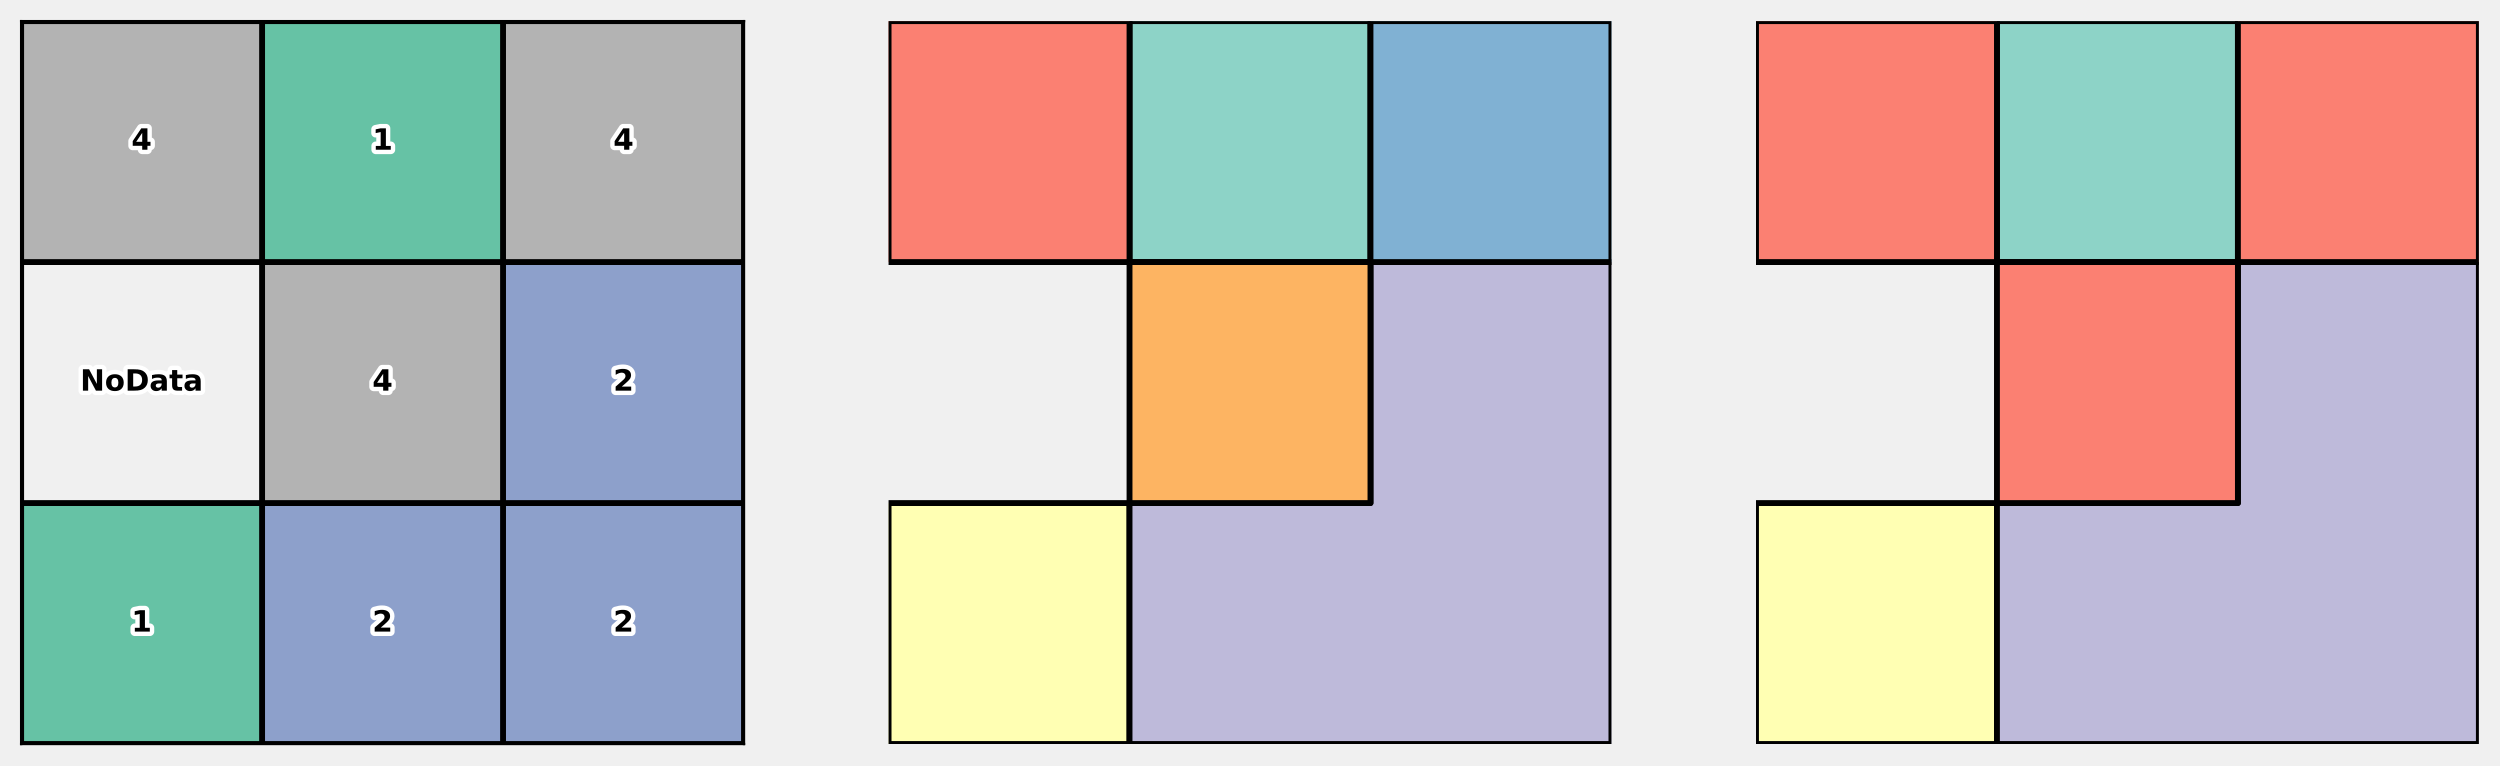
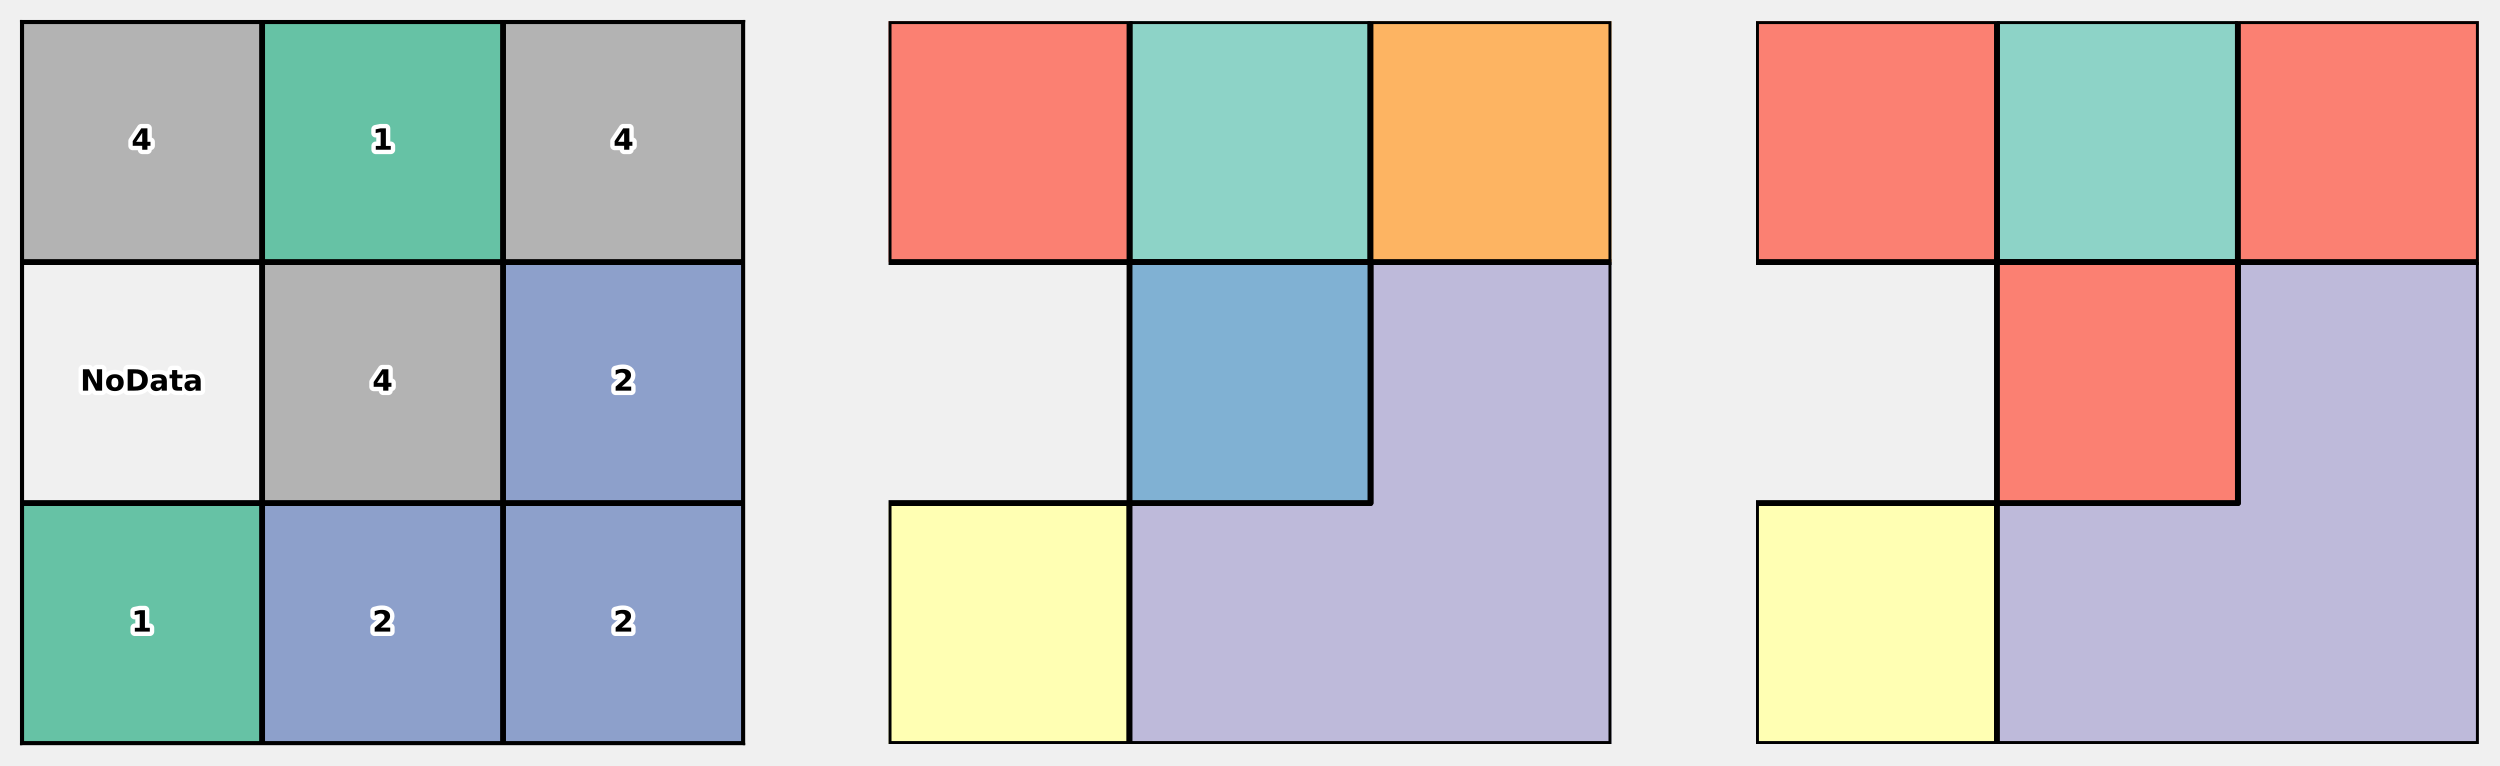
<svg xmlns="http://www.w3.org/2000/svg" width="851.4pt" height="260.576pt" viewBox="0 0 851.4 260.576" version="1.1">
  <defs>
    <style type="text/css">*{stroke-linejoin: round; stroke-linecap: butt}</style>
  </defs>
  <g id="figure_1">
    <g id="patch_1">
      <path d="M 0 260.576  L 851.4 260.576  L 851.4 0  L 0 0  L 0 260.576  z " style="fill: none" />
    </g>
    <g id="axes_1">
      <g id="patch_2">
        <path d="M 7.2 253.376  L 253.376 253.376  L 253.376 7.2  L 7.2 7.2  L 7.2 253.376  z " style="fill: none" />
      </g>
-       <g id="PolyCollection_1">
-         <path d="M 7.2 7.2  L 7.2 89.259  L 89.259 89.259  L 89.259 7.2  L 7.2 7.2  z " clip-path="url(#p9640dc455f)" style="fill: #b3b3b3" />
-         <path d="M 89.259 7.2  L 89.259 89.259  L 171.318 89.259  L 171.318 7.2  L 89.259 7.2  z " clip-path="url(#p9640dc455f)" style="fill: #66c2a5" />
-         <path d="M 171.318 7.2  L 171.318 89.259  L 253.376 89.259  L 253.376 7.2  L 171.318 7.2  z " clip-path="url(#p9640dc455f)" style="fill: #b3b3b3" />
-         <path d="M 89.259 89.259  L 89.259 171.318  L 171.318 171.318  L 171.318 89.259  L 89.259 89.259  z " clip-path="url(#p9640dc455f)" style="fill: #b3b3b3" />
-         <path d="M 171.318 89.259  L 171.318 171.318  L 253.376 171.318  L 253.376 89.259  L 171.318 89.259  z " clip-path="url(#p9640dc455f)" style="fill: #8da0cb" />
-         <path d="M 7.2 171.318  L 7.2 253.376  L 89.259 253.376  L 89.259 171.318  L 7.2 171.318  z " clip-path="url(#p9640dc455f)" style="fill: #66c2a5" />
-         <path d="M 89.259 171.318  L 89.259 253.376  L 171.318 253.376  L 171.318 171.318  L 89.259 171.318  z " clip-path="url(#p9640dc455f)" style="fill: #8da0cb" />
-         <path d="M 171.318 171.318  L 171.318 253.376  L 253.376 253.376  L 253.376 171.318  L 171.318 171.318  z " clip-path="url(#p9640dc455f)" style="fill: #8da0cb" />
+       <g id="PolyQuadMesh_1">
+         <path d="M 7.2 7.2  L 7.2 89.259  L 89.259 89.259  L 89.259 7.2  L 7.2 7.2  z " clip-path="url(#p75763c4fdb)" style="fill: #b3b3b3" />
+         <path d="M 89.259 7.2  L 89.259 89.259  L 171.318 89.259  L 171.318 7.2  L 89.259 7.2  z " clip-path="url(#p75763c4fdb)" style="fill: #66c2a5" />
+         <path d="M 171.318 7.2  L 171.318 89.259  L 253.376 89.259  L 253.376 7.2  L 171.318 7.2  z " clip-path="url(#p75763c4fdb)" style="fill: #b3b3b3" />
+         <path d="M 89.259 89.259  L 89.259 171.318  L 171.318 171.318  L 171.318 89.259  L 89.259 89.259  z " clip-path="url(#p75763c4fdb)" style="fill: #b3b3b3" />
+         <path d="M 171.318 89.259  L 171.318 171.318  L 253.376 171.318  L 253.376 89.259  L 171.318 89.259  z " clip-path="url(#p75763c4fdb)" style="fill: #8da0cb" />
+         <path d="M 7.2 171.318  L 7.2 253.376  L 89.259 253.376  L 89.259 171.318  L 7.2 171.318  z " clip-path="url(#p75763c4fdb)" style="fill: #66c2a5" />
+         <path d="M 89.259 171.318  L 89.259 253.376  L 171.318 253.376  L 171.318 171.318  L 89.259 171.318  z " clip-path="url(#p75763c4fdb)" style="fill: #8da0cb" />
+         <path d="M 171.318 171.318  L 171.318 253.376  L 253.376 253.376  L 253.376 171.318  L 171.318 171.318  z " clip-path="url(#p75763c4fdb)" style="fill: #8da0cb" />
      </g>
      <g id="matplotlib.axis_1">
        <g id="xtick_1">
          <g id="line2d_1">
-             <path d="M 7.2 253.376  L 7.2 7.2  " clip-path="url(#p9640dc455f)" style="fill: none; stroke: #000000; stroke-width: 2; stroke-linecap: square" />
+             <path d="M 7.2 253.376  L 7.2 7.2  " clip-path="url(#p75763c4fdb)" style="fill: none; stroke: #000000; stroke-width: 2; stroke-linecap: square" />
          </g>
          <g id="line2d_2" />
        </g>
        <g id="xtick_2">
          <g id="line2d_3">
-             <path d="M 89.259 253.376  L 89.259 7.2  " clip-path="url(#p9640dc455f)" style="fill: none; stroke: #000000; stroke-width: 2; stroke-linecap: square" />
+             <path d="M 89.259 253.376  L 89.259 7.2  " clip-path="url(#p75763c4fdb)" style="fill: none; stroke: #000000; stroke-width: 2; stroke-linecap: square" />
          </g>
          <g id="line2d_4" />
        </g>
        <g id="xtick_3">
          <g id="line2d_5">
-             <path d="M 171.318 253.376  L 171.318 7.2  " clip-path="url(#p9640dc455f)" style="fill: none; stroke: #000000; stroke-width: 2; stroke-linecap: square" />
+             <path d="M 171.318 253.376  L 171.318 7.2  " clip-path="url(#p75763c4fdb)" style="fill: none; stroke: #000000; stroke-width: 2; stroke-linecap: square" />
          </g>
          <g id="line2d_6" />
        </g>
        <g id="xtick_4">
          <g id="line2d_7">
-             <path d="M 253.376 253.376  L 253.376 7.2  " clip-path="url(#p9640dc455f)" style="fill: none; stroke: #000000; stroke-width: 2; stroke-linecap: square" />
+             <path d="M 253.376 253.376  L 253.376 7.2  " clip-path="url(#p75763c4fdb)" style="fill: none; stroke: #000000; stroke-width: 2; stroke-linecap: square" />
          </g>
          <g id="line2d_8" />
        </g>
      </g>
      <g id="matplotlib.axis_2">
        <g id="ytick_1">
          <g id="line2d_9">
-             <path d="M 7.2 7.2  L 253.376 7.2  " clip-path="url(#p9640dc455f)" style="fill: none; stroke: #000000; stroke-width: 2; stroke-linecap: square" />
+             <path d="M 7.2 7.2  L 253.376 7.2  " clip-path="url(#p75763c4fdb)" style="fill: none; stroke: #000000; stroke-width: 2; stroke-linecap: square" />
          </g>
          <g id="line2d_10" />
        </g>
        <g id="ytick_2">
          <g id="line2d_11">
-             <path d="M 7.2 89.259  L 253.376 89.259  " clip-path="url(#p9640dc455f)" style="fill: none; stroke: #000000; stroke-width: 2; stroke-linecap: square" />
+             <path d="M 7.2 89.259  L 253.376 89.259  " clip-path="url(#p75763c4fdb)" style="fill: none; stroke: #000000; stroke-width: 2; stroke-linecap: square" />
          </g>
          <g id="line2d_12" />
        </g>
        <g id="ytick_3">
          <g id="line2d_13">
-             <path d="M 7.2 171.318  L 253.376 171.318  " clip-path="url(#p9640dc455f)" style="fill: none; stroke: #000000; stroke-width: 2; stroke-linecap: square" />
+             <path d="M 7.2 171.318  L 253.376 171.318  " clip-path="url(#p75763c4fdb)" style="fill: none; stroke: #000000; stroke-width: 2; stroke-linecap: square" />
          </g>
          <g id="line2d_14" />
        </g>
        <g id="ytick_4">
          <g id="line2d_15">
-             <path d="M 7.2 253.376  L 253.376 253.376  " clip-path="url(#p9640dc455f)" style="fill: none; stroke: #000000; stroke-width: 2; stroke-linecap: square" />
+             <path d="M 7.2 253.376  L 253.376 253.376  " clip-path="url(#p75763c4fdb)" style="fill: none; stroke: #000000; stroke-width: 2; stroke-linecap: square" />
          </g>
          <g id="line2d_16" />
        </g>
      </g>
      <g id="patch_3">
        <path d="M 7.2 253.376  L 7.2 7.2  " style="fill: none; stroke: #000000; stroke-width: 0.8; stroke-linejoin: miter; stroke-linecap: square" />
      </g>
      <g id="patch_4">
        <path d="M 253.376 253.376  L 253.376 7.2  " style="fill: none; stroke: #000000; stroke-width: 0.8; stroke-linejoin: miter; stroke-linecap: square" />
      </g>
      <g id="patch_5">
        <path d="M 7.2 253.376  L 253.376 253.376  " style="fill: none; stroke: #000000; stroke-width: 0.8; stroke-linejoin: miter; stroke-linecap: square" />
      </g>
      <g id="patch_6">
        <path d="M 7.2 7.2  L 253.376 7.2  " style="fill: none; stroke: #000000; stroke-width: 0.8; stroke-linejoin: miter; stroke-linecap: square" />
      </g>
      <g id="text_1">
        <path d="M 48.432 45.247  L 46.372 48.298  L 48.432 48.298  L 48.432 45.247  z M 48.119 43.698  L 50.21 43.698  L 50.21 48.298  L 51.249 48.298  L 51.249 49.661  L 50.21 49.661  L 50.21 50.989  L 48.432 50.989  L 48.432 49.661  L 45.201 49.661  L 45.201 48.05  L 48.119 43.698  z " style="stroke: #ffffff; stroke-width: 3" />
        <path d="M 48.432 45.247  L 46.372 48.298  L 48.432 48.298  L 48.432 45.247  z M 48.119 43.698  L 50.21 43.698  L 50.21 48.298  L 51.249 48.298  L 51.249 49.661  L 50.21 49.661  L 50.21 50.989  L 48.432 50.989  L 48.432 49.661  L 45.201 49.661  L 45.201 48.05  L 48.119 43.698  z " />
      </g>
      <g id="text_2">
        <path d="M 127.981 49.69  L 129.642 49.69  L 129.642 44.978  L 127.937 45.329  L 127.937 44.05  L 129.631 43.698  L 131.419 43.698  L 131.419 49.69  L 133.08 49.69  L 133.08 50.989  L 127.981 50.989  L 127.981 49.69  z " style="stroke: #ffffff; stroke-width: 3" />
        <path d="M 127.981 49.69  L 129.642 49.69  L 129.642 44.978  L 127.937 45.329  L 127.937 44.05  L 129.631 43.698  L 131.419 43.698  L 131.419 49.69  L 133.08 49.69  L 133.08 50.989  L 127.981 50.989  L 127.981 49.69  z " />
      </g>
      <g id="text_3">
        <path d="M 212.549 45.247  L 210.49 48.298  L 212.549 48.298  L 212.549 45.247  z M 212.237 43.698  L 214.328 43.698  L 214.328 48.298  L 215.367 48.298  L 215.367 49.661  L 214.328 49.661  L 214.328 50.989  L 212.549 50.989  L 212.549 49.661  L 209.318 49.661  L 209.318 48.05  L 212.237 43.698  z " style="stroke: #ffffff; stroke-width: 3" />
        <path d="M 212.549 45.247  L 210.49 48.298  L 212.549 48.298  L 212.549 45.247  z M 212.237 43.698  L 214.328 43.698  L 214.328 48.298  L 215.367 48.298  L 215.367 49.661  L 214.328 49.661  L 214.328 50.989  L 212.549 50.989  L 212.549 49.661  L 209.318 49.661  L 209.318 48.05  L 212.237 43.698  z " />
      </g>
      <g id="text_4">
        <path d="M 28.24 125.757  L 30.338 125.757  L 32.99 130.757  L 32.99 125.757  L 34.772 125.757  L 34.772 133.048  L 32.672 133.048  L 30.021 128.048  L 30.021 133.048  L 28.24 133.048  L 28.24 125.757  z M 39.132 128.698  Q 38.551 128.698 38.246 129.115  Q 37.942 129.532 37.942 130.318  Q 37.942 131.104 38.246 131.523  Q 38.551 131.94 39.132 131.94  Q 39.704 131.94 40.006 131.523  Q 40.309 131.104 40.309 130.318  Q 40.309 129.532 40.006 129.115  Q 39.704 128.698 39.132 128.698  z M 39.132 127.448  Q 40.543 127.448 41.337 128.21  Q 42.131 128.971 42.131 130.318  Q 42.131 131.666 41.337 132.429  Q 40.543 133.19 39.132 133.19  Q 37.717 133.19 36.918 132.429  Q 36.12 131.666 36.12 130.318  Q 36.12 128.971 36.918 128.21  Q 37.717 127.448 39.132 127.448  z M 45.359 127.179  L 45.359 131.627  L 46.032 131.627  Q 47.184 131.627 47.791 131.055  Q 48.401 130.484 48.401 129.394  Q 48.401 128.312 47.794 127.746  Q 47.19 127.179 46.032 127.179  L 45.359 127.179  z M 43.479 125.757  L 45.46 125.757  Q 47.121 125.757 47.934 125.994  Q 48.746 126.23 49.327 126.798  Q 49.84 127.291 50.088 127.937  Q 50.338 128.58 50.338 129.394  Q 50.338 130.221 50.088 130.868  Q 49.84 131.515 49.327 132.007  Q 48.741 132.574 47.921 132.812  Q 47.101 133.048 45.46 133.048  L 43.479 133.048  L 43.479 125.757  z M 54.151 130.587  Q 53.605 130.587 53.328 130.773  Q 53.053 130.957 53.053 131.319  Q 53.053 131.651 53.275 131.84  Q 53.498 132.027 53.894 132.027  Q 54.386 132.027 54.723 131.674  Q 55.061 131.319 55.061 130.787  L 55.061 130.587  L 54.151 130.587  z M 56.823 129.927  L 56.823 133.048  L 55.061 133.048  L 55.061 132.237  Q 54.709 132.735 54.269 132.963  Q 53.83 133.19 53.2 133.19  Q 52.35 133.19 51.82 132.694  Q 51.291 132.198 51.291 131.407  Q 51.291 130.444 51.951 129.996  Q 52.614 129.546 54.03 129.546  L 55.061 129.546  L 55.061 129.41  Q 55.061 128.994 54.733 128.802  Q 54.406 128.609 53.712 128.609  Q 53.151 128.609 52.667 128.721  Q 52.184 128.834 51.769 129.059  L 51.769 127.726  Q 52.331 127.588 52.897 127.518  Q 53.464 127.448 54.03 127.448  Q 55.509 127.448 56.166 128.03  Q 56.823 128.613 56.823 129.927  z M 60.357 126.026  L 60.357 127.579  L 62.16 127.579  L 62.16 128.829  L 60.357 128.829  L 60.357 131.148  Q 60.357 131.529 60.509 131.663  Q 60.66 131.798 61.11 131.798  L 62.009 131.798  L 62.009 133.048  L 60.509 133.048  Q 59.475 133.048 59.042 132.616  Q 58.61 132.184 58.61 131.148  L 58.61 128.829  L 57.74 128.829  L 57.74 127.579  L 58.61 127.579  L 58.61 126.026  L 60.357 126.026  z M 65.68 130.587  Q 65.133 130.587 64.856 130.773  Q 64.581 130.957 64.581 131.319  Q 64.581 131.651 64.803 131.84  Q 65.027 132.027 65.422 132.027  Q 65.914 132.027 66.252 131.674  Q 66.589 131.319 66.589 130.787  L 66.589 130.587  L 65.68 130.587  z M 68.352 129.927  L 68.352 133.048  L 66.589 133.048  L 66.589 132.237  Q 66.238 132.735 65.797 132.963  Q 65.358 133.19 64.728 133.19  Q 63.878 133.19 63.349 132.694  Q 62.819 132.198 62.819 131.407  Q 62.819 130.444 63.48 129.996  Q 64.142 129.546 65.558 129.546  L 66.589 129.546  L 66.589 129.41  Q 66.589 128.994 66.261 128.802  Q 65.934 128.609 65.241 128.609  Q 64.68 128.609 64.195 128.721  Q 63.713 128.834 63.297 129.059  L 63.297 127.726  Q 63.859 127.588 64.425 127.518  Q 64.992 127.448 65.558 127.448  Q 67.038 127.448 67.694 128.03  Q 68.352 128.613 68.352 129.927  z " style="stroke: #ffffff; stroke-width: 3" />
        <path d="M 28.24 125.757  L 30.338 125.757  L 32.99 130.757  L 32.99 125.757  L 34.772 125.757  L 34.772 133.048  L 32.672 133.048  L 30.021 128.048  L 30.021 133.048  L 28.24 133.048  L 28.24 125.757  z M 39.132 128.698  Q 38.551 128.698 38.246 129.115  Q 37.942 129.532 37.942 130.318  Q 37.942 131.104 38.246 131.523  Q 38.551 131.94 39.132 131.94  Q 39.704 131.94 40.006 131.523  Q 40.309 131.104 40.309 130.318  Q 40.309 129.532 40.006 129.115  Q 39.704 128.698 39.132 128.698  z M 39.132 127.448  Q 40.543 127.448 41.337 128.21  Q 42.131 128.971 42.131 130.318  Q 42.131 131.666 41.337 132.429  Q 40.543 133.19 39.132 133.19  Q 37.717 133.19 36.918 132.429  Q 36.12 131.666 36.12 130.318  Q 36.12 128.971 36.918 128.21  Q 37.717 127.448 39.132 127.448  z M 45.359 127.179  L 45.359 131.627  L 46.032 131.627  Q 47.184 131.627 47.791 131.055  Q 48.401 130.484 48.401 129.394  Q 48.401 128.312 47.794 127.746  Q 47.19 127.179 46.032 127.179  L 45.359 127.179  z M 43.479 125.757  L 45.46 125.757  Q 47.121 125.757 47.934 125.994  Q 48.746 126.23 49.327 126.798  Q 49.84 127.291 50.088 127.937  Q 50.338 128.58 50.338 129.394  Q 50.338 130.221 50.088 130.868  Q 49.84 131.515 49.327 132.007  Q 48.741 132.574 47.921 132.812  Q 47.101 133.048 45.46 133.048  L 43.479 133.048  L 43.479 125.757  z M 54.151 130.587  Q 53.605 130.587 53.328 130.773  Q 53.053 130.957 53.053 131.319  Q 53.053 131.651 53.275 131.84  Q 53.498 132.027 53.894 132.027  Q 54.386 132.027 54.723 131.674  Q 55.061 131.319 55.061 130.787  L 55.061 130.587  L 54.151 130.587  z M 56.823 129.927  L 56.823 133.048  L 55.061 133.048  L 55.061 132.237  Q 54.709 132.735 54.269 132.963  Q 53.83 133.19 53.2 133.19  Q 52.35 133.19 51.82 132.694  Q 51.291 132.198 51.291 131.407  Q 51.291 130.444 51.951 129.996  Q 52.614 129.546 54.03 129.546  L 55.061 129.546  L 55.061 129.41  Q 55.061 128.994 54.733 128.802  Q 54.406 128.609 53.712 128.609  Q 53.151 128.609 52.667 128.721  Q 52.184 128.834 51.769 129.059  L 51.769 127.726  Q 52.331 127.588 52.897 127.518  Q 53.464 127.448 54.03 127.448  Q 55.509 127.448 56.166 128.03  Q 56.823 128.613 56.823 129.927  z M 60.357 126.026  L 60.357 127.579  L 62.16 127.579  L 62.16 128.829  L 60.357 128.829  L 60.357 131.148  Q 60.357 131.529 60.509 131.663  Q 60.66 131.798 61.11 131.798  L 62.009 131.798  L 62.009 133.048  L 60.509 133.048  Q 59.475 133.048 59.042 132.616  Q 58.61 132.184 58.61 131.148  L 58.61 128.829  L 57.74 128.829  L 57.74 127.579  L 58.61 127.579  L 58.61 126.026  L 60.357 126.026  z M 65.68 130.587  Q 65.133 130.587 64.856 130.773  Q 64.581 130.957 64.581 131.319  Q 64.581 131.651 64.803 131.84  Q 65.027 132.027 65.422 132.027  Q 65.914 132.027 66.252 131.674  Q 66.589 131.319 66.589 130.787  L 66.589 130.587  L 65.68 130.587  z M 68.352 129.927  L 68.352 133.048  L 66.589 133.048  L 66.589 132.237  Q 66.238 132.735 65.797 132.963  Q 65.358 133.19 64.728 133.19  Q 63.878 133.19 63.349 132.694  Q 62.819 132.198 62.819 131.407  Q 62.819 130.444 63.48 129.996  Q 64.142 129.546 65.558 129.546  L 66.589 129.546  L 66.589 129.41  Q 66.589 128.994 66.261 128.802  Q 65.934 128.609 65.241 128.609  Q 64.68 128.609 64.195 128.721  Q 63.713 128.834 63.297 129.059  L 63.297 127.726  Q 63.859 127.588 64.425 127.518  Q 64.992 127.448 65.558 127.448  Q 67.038 127.448 67.694 128.03  Q 68.352 128.613 68.352 129.927  z " />
      </g>
      <g id="text_5">
        <path d="M 130.491 127.305  L 128.431 130.357  L 130.491 130.357  L 130.491 127.305  z M 130.178 125.757  L 132.269 125.757  L 132.269 130.357  L 133.308 130.357  L 133.308 131.719  L 132.269 131.719  L 132.269 133.048  L 130.491 133.048  L 130.491 131.719  L 127.259 131.719  L 127.259 130.109  L 130.178 125.757  z " style="stroke: #ffffff; stroke-width: 3" />
        <path d="M 130.491 127.305  L 128.431 130.357  L 130.491 130.357  L 130.491 127.305  z M 130.178 125.757  L 132.269 125.757  L 132.269 130.357  L 133.308 130.357  L 133.308 131.719  L 132.269 131.719  L 132.269 133.048  L 130.491 133.048  L 130.491 131.719  L 127.259 131.719  L 127.259 130.109  L 130.178 125.757  z " />
      </g>
      <g id="text_6">
        <path d="M 211.749 131.666  L 214.957 131.666  L 214.957 133.048  L 209.659 133.048  L 209.659 131.666  L 212.32 129.316  Q 212.678 128.994 212.848 128.687  Q 213.018 128.379 213.018 128.048  Q 213.018 127.535 212.674 127.223  Q 212.331 126.91 211.759 126.91  Q 211.32 126.91 210.796 127.098  Q 210.274 127.285 209.679 127.657  L 209.679 126.055  Q 210.313 125.846 210.934 125.737  Q 211.554 125.626 212.149 125.626  Q 213.459 125.626 214.184 126.202  Q 214.909 126.777 214.909 127.809  Q 214.909 128.404 214.601 128.919  Q 214.293 129.434 213.307 130.299  L 211.749 131.666  z " style="stroke: #ffffff; stroke-width: 3" />
        <path d="M 211.749 131.666  L 214.957 131.666  L 214.957 133.048  L 209.659 133.048  L 209.659 131.666  L 212.32 129.316  Q 212.678 128.994 212.848 128.687  Q 213.018 128.379 213.018 128.048  Q 213.018 127.535 212.674 127.223  Q 212.331 126.91 211.759 126.91  Q 211.32 126.91 210.796 127.098  Q 210.274 127.285 209.679 127.657  L 209.679 126.055  Q 210.313 125.846 210.934 125.737  Q 211.554 125.626 212.149 125.626  Q 213.459 125.626 214.184 126.202  Q 214.909 126.777 214.909 127.809  Q 214.909 128.404 214.601 128.919  Q 214.293 129.434 213.307 130.299  L 211.749 131.666  z " />
      </g>
      <g id="text_7">
        <path d="M 45.922 213.808  L 47.583 213.808  L 47.583 209.095  L 45.879 209.447  L 45.879 208.167  L 47.572 207.816  L 49.36 207.816  L 49.36 213.808  L 51.021 213.808  L 51.021 215.106  L 45.922 215.106  L 45.922 213.808  z " style="stroke: #ffffff; stroke-width: 3" />
        <path d="M 45.922 213.808  L 47.583 213.808  L 47.583 209.095  L 45.879 209.447  L 45.879 208.167  L 47.572 207.816  L 49.36 207.816  L 49.36 213.808  L 51.021 213.808  L 51.021 215.106  L 45.922 215.106  L 45.922 213.808  z " />
      </g>
      <g id="text_8">
        <path d="M 129.691 213.725  L 132.898 213.725  L 132.898 215.106  L 127.6 215.106  L 127.6 213.725  L 130.261 211.375  Q 130.619 211.053 130.789 210.745  Q 130.959 210.438 130.959 210.106  Q 130.959 209.594 130.616 209.281  Q 130.272 208.969 129.7 208.969  Q 129.261 208.969 128.737 209.156  Q 128.216 209.344 127.62 209.716  L 127.62 208.114  Q 128.255 207.905 128.875 207.795  Q 129.495 207.685 130.091 207.685  Q 131.4 207.685 132.125 208.261  Q 132.85 208.836 132.85 209.867  Q 132.85 210.463 132.542 210.978  Q 132.234 211.492 131.248 212.358  L 129.691 213.725  z " style="stroke: #ffffff; stroke-width: 3" />
        <path d="M 129.691 213.725  L 132.898 213.725  L 132.898 215.106  L 127.6 215.106  L 127.6 213.725  L 130.261 211.375  Q 130.619 211.053 130.789 210.745  Q 130.959 210.438 130.959 210.106  Q 130.959 209.594 130.616 209.281  Q 130.272 208.969 129.7 208.969  Q 129.261 208.969 128.737 209.156  Q 128.216 209.344 127.62 209.716  L 127.62 208.114  Q 128.255 207.905 128.875 207.795  Q 129.495 207.685 130.091 207.685  Q 131.4 207.685 132.125 208.261  Q 132.85 208.836 132.85 209.867  Q 132.85 210.463 132.542 210.978  Q 132.234 211.492 131.248 212.358  L 129.691 213.725  z " />
      </g>
      <g id="text_9">
        <path d="M 211.749 213.725  L 214.957 213.725  L 214.957 215.106  L 209.659 215.106  L 209.659 213.725  L 212.32 211.375  Q 212.678 211.053 212.848 210.745  Q 213.018 210.438 213.018 210.106  Q 213.018 209.594 212.674 209.281  Q 212.331 208.969 211.759 208.969  Q 211.32 208.969 210.796 209.156  Q 210.274 209.344 209.679 209.716  L 209.679 208.114  Q 210.313 207.905 210.934 207.795  Q 211.554 207.685 212.149 207.685  Q 213.459 207.685 214.184 208.261  Q 214.909 208.836 214.909 209.867  Q 214.909 210.463 214.601 210.978  Q 214.293 211.492 213.307 212.358  L 211.749 213.725  z " style="stroke: #ffffff; stroke-width: 3" />
        <path d="M 211.749 213.725  L 214.957 213.725  L 214.957 215.106  L 209.659 215.106  L 209.659 213.725  L 212.32 211.375  Q 212.678 211.053 212.848 210.745  Q 213.018 210.438 213.018 210.106  Q 213.018 209.594 212.674 209.281  Q 212.331 208.969 211.759 208.969  Q 211.32 208.969 210.796 209.156  Q 210.274 209.344 209.679 209.716  L 209.679 208.114  Q 210.313 207.905 210.934 207.795  Q 211.554 207.685 212.149 207.685  Q 213.459 207.685 214.184 208.261  Q 214.909 208.836 214.909 209.867  Q 214.909 210.463 214.601 210.978  Q 214.293 211.492 213.307 212.358  L 211.749 213.725  z " />
      </g>
    </g>
    <g id="axes_2">
      <g id="PatchCollection_1">
-         <path d="M 384.671 7.2  L 384.671 89.259  L 466.729 89.259  L 466.729 7.2  L 384.671 7.2  " clip-path="url(#p23224f4f51)" style="fill: #8dd3c7; stroke: #000000; stroke-width: 2" />
-         <path d="M 302.612 171.318  L 302.612 253.376  L 384.671 253.376  L 384.671 171.318  L 302.612 171.318  " clip-path="url(#p23224f4f51)" style="fill: #ffffb3; stroke: #000000; stroke-width: 2" />
-         <path d="M 466.729 89.259  L 466.729 171.318  L 384.671 171.318  L 384.671 253.376  L 548.788 253.376  L 548.788 89.259  L 466.729 89.259  " clip-path="url(#p23224f4f51)" style="fill: #bebada; stroke: #000000; stroke-width: 2" />
-         <path d="M 302.612 7.2  L 302.612 89.259  L 384.671 89.259  L 384.671 7.2  L 302.612 7.2  " clip-path="url(#p23224f4f51)" style="fill: #fb8072; stroke: #000000; stroke-width: 2" />
-         <path d="M 466.729 7.2  L 466.729 89.259  L 548.788 89.259  L 548.788 7.2  L 466.729 7.2  " clip-path="url(#p23224f4f51)" style="fill: #80b1d3; stroke: #000000; stroke-width: 2" />
-         <path d="M 384.671 89.259  L 384.671 171.318  L 466.729 171.318  L 466.729 89.259  L 384.671 89.259  " clip-path="url(#p23224f4f51)" style="fill: #fdb462; stroke: #000000; stroke-width: 2" />
+         <path d="M 384.671 7.2  L 384.671 89.259  L 466.729 89.259  L 466.729 7.2  L 384.671 7.2  " clip-path="url(#p48a6f3502a)" style="fill: #8dd3c7; stroke: #000000; stroke-width: 2" />
+         <path d="M 302.612 171.318  L 302.612 253.376  L 384.671 253.376  L 384.671 171.318  L 302.612 171.318  " clip-path="url(#p48a6f3502a)" style="fill: #ffffb3; stroke: #000000; stroke-width: 2" />
+         <path d="M 466.729 89.259  L 466.729 171.318  L 384.671 171.318  L 384.671 253.376  L 548.788 253.376  L 548.788 89.259  L 466.729 89.259  " clip-path="url(#p48a6f3502a)" style="fill: #bebada; stroke: #000000; stroke-width: 2" />
+         <path d="M 302.612 7.2  L 302.612 89.259  L 384.671 89.259  L 384.671 7.2  L 302.612 7.2  " clip-path="url(#p48a6f3502a)" style="fill: #fb8072; stroke: #000000; stroke-width: 2" />
+         <path d="M 384.671 89.259  L 384.671 171.318  L 466.729 171.318  L 466.729 89.259  L 384.671 89.259  " clip-path="url(#p48a6f3502a)" style="fill: #80b1d3; stroke: #000000; stroke-width: 2" />
+         <path d="M 466.729 7.2  L 466.729 89.259  L 548.788 89.259  L 548.788 7.2  L 466.729 7.2  " clip-path="url(#p48a6f3502a)" style="fill: #fdb462; stroke: #000000; stroke-width: 2" />
      </g>
    </g>
    <g id="axes_3">
      <g id="PatchCollection_2">
-         <path d="M 680.082 7.2  L 680.082 89.259  L 762.141 89.259  L 762.141 7.2  L 680.082 7.2  " clip-path="url(#pa99198ddf6)" style="fill: #8dd3c7; stroke: #000000; stroke-width: 2" />
-         <path d="M 598.024 171.318  L 598.024 253.376  L 680.082 253.376  L 680.082 171.318  L 598.024 171.318  " clip-path="url(#pa99198ddf6)" style="fill: #ffffb3; stroke: #000000; stroke-width: 2" />
-         <path d="M 762.141 89.259  L 762.141 171.318  L 680.082 171.318  L 680.082 253.376  L 844.2 253.376  L 844.2 89.259  L 762.141 89.259  " clip-path="url(#pa99198ddf6)" style="fill: #bebada; stroke: #000000; stroke-width: 2" />
-         <path d="M 598.024 7.2  L 598.024 89.259  L 680.082 89.259  L 680.082 171.318  L 762.141 171.318  L 762.141 89.259  L 844.2 89.259  L 844.2 7.2  L 762.141 7.2  L 762.141 89.259  L 680.082 89.259  L 680.082 7.2  L 598.024 7.2  " clip-path="url(#pa99198ddf6)" style="fill: #fb8072; stroke: #000000; stroke-width: 2" />
+         <path d="M 680.082 7.2  L 680.082 89.259  L 762.141 89.259  L 762.141 7.2  L 680.082 7.2  " clip-path="url(#p82accc3ee2)" style="fill: #8dd3c7; stroke: #000000; stroke-width: 2" />
+         <path d="M 598.024 171.318  L 598.024 253.376  L 680.082 253.376  L 680.082 171.318  L 598.024 171.318  " clip-path="url(#p82accc3ee2)" style="fill: #ffffb3; stroke: #000000; stroke-width: 2" />
+         <path d="M 762.141 89.259  L 762.141 171.318  L 680.082 171.318  L 680.082 253.376  L 844.2 253.376  L 844.2 89.259  L 762.141 89.259  " clip-path="url(#p82accc3ee2)" style="fill: #bebada; stroke: #000000; stroke-width: 2" />
+         <path d="M 598.024 7.2  L 598.024 89.259  L 680.082 89.259  L 680.082 171.318  L 762.141 171.318  L 762.141 89.259  L 844.2 89.259  L 844.2 7.2  L 762.141 7.2  L 762.141 89.259  L 680.082 89.259  L 680.082 7.2  L 598.024 7.2  " clip-path="url(#p82accc3ee2)" style="fill: #fb8072; stroke: #000000; stroke-width: 2" />
      </g>
    </g>
  </g>
  <defs>
-     <clipPath id="p9640dc455f">
+     <clipPath id="p75763c4fdb">
      <rect x="7.2" y="7.2" width="246.176" height="246.176" />
    </clipPath>
-     <clipPath id="p23224f4f51">
+     <clipPath id="p48a6f3502a">
      <rect x="302.612" y="7.2" width="246.176" height="246.176" />
    </clipPath>
-     <clipPath id="pa99198ddf6">
+     <clipPath id="p82accc3ee2">
      <rect x="598.024" y="7.2" width="246.176" height="246.176" />
    </clipPath>
  </defs>
</svg>
